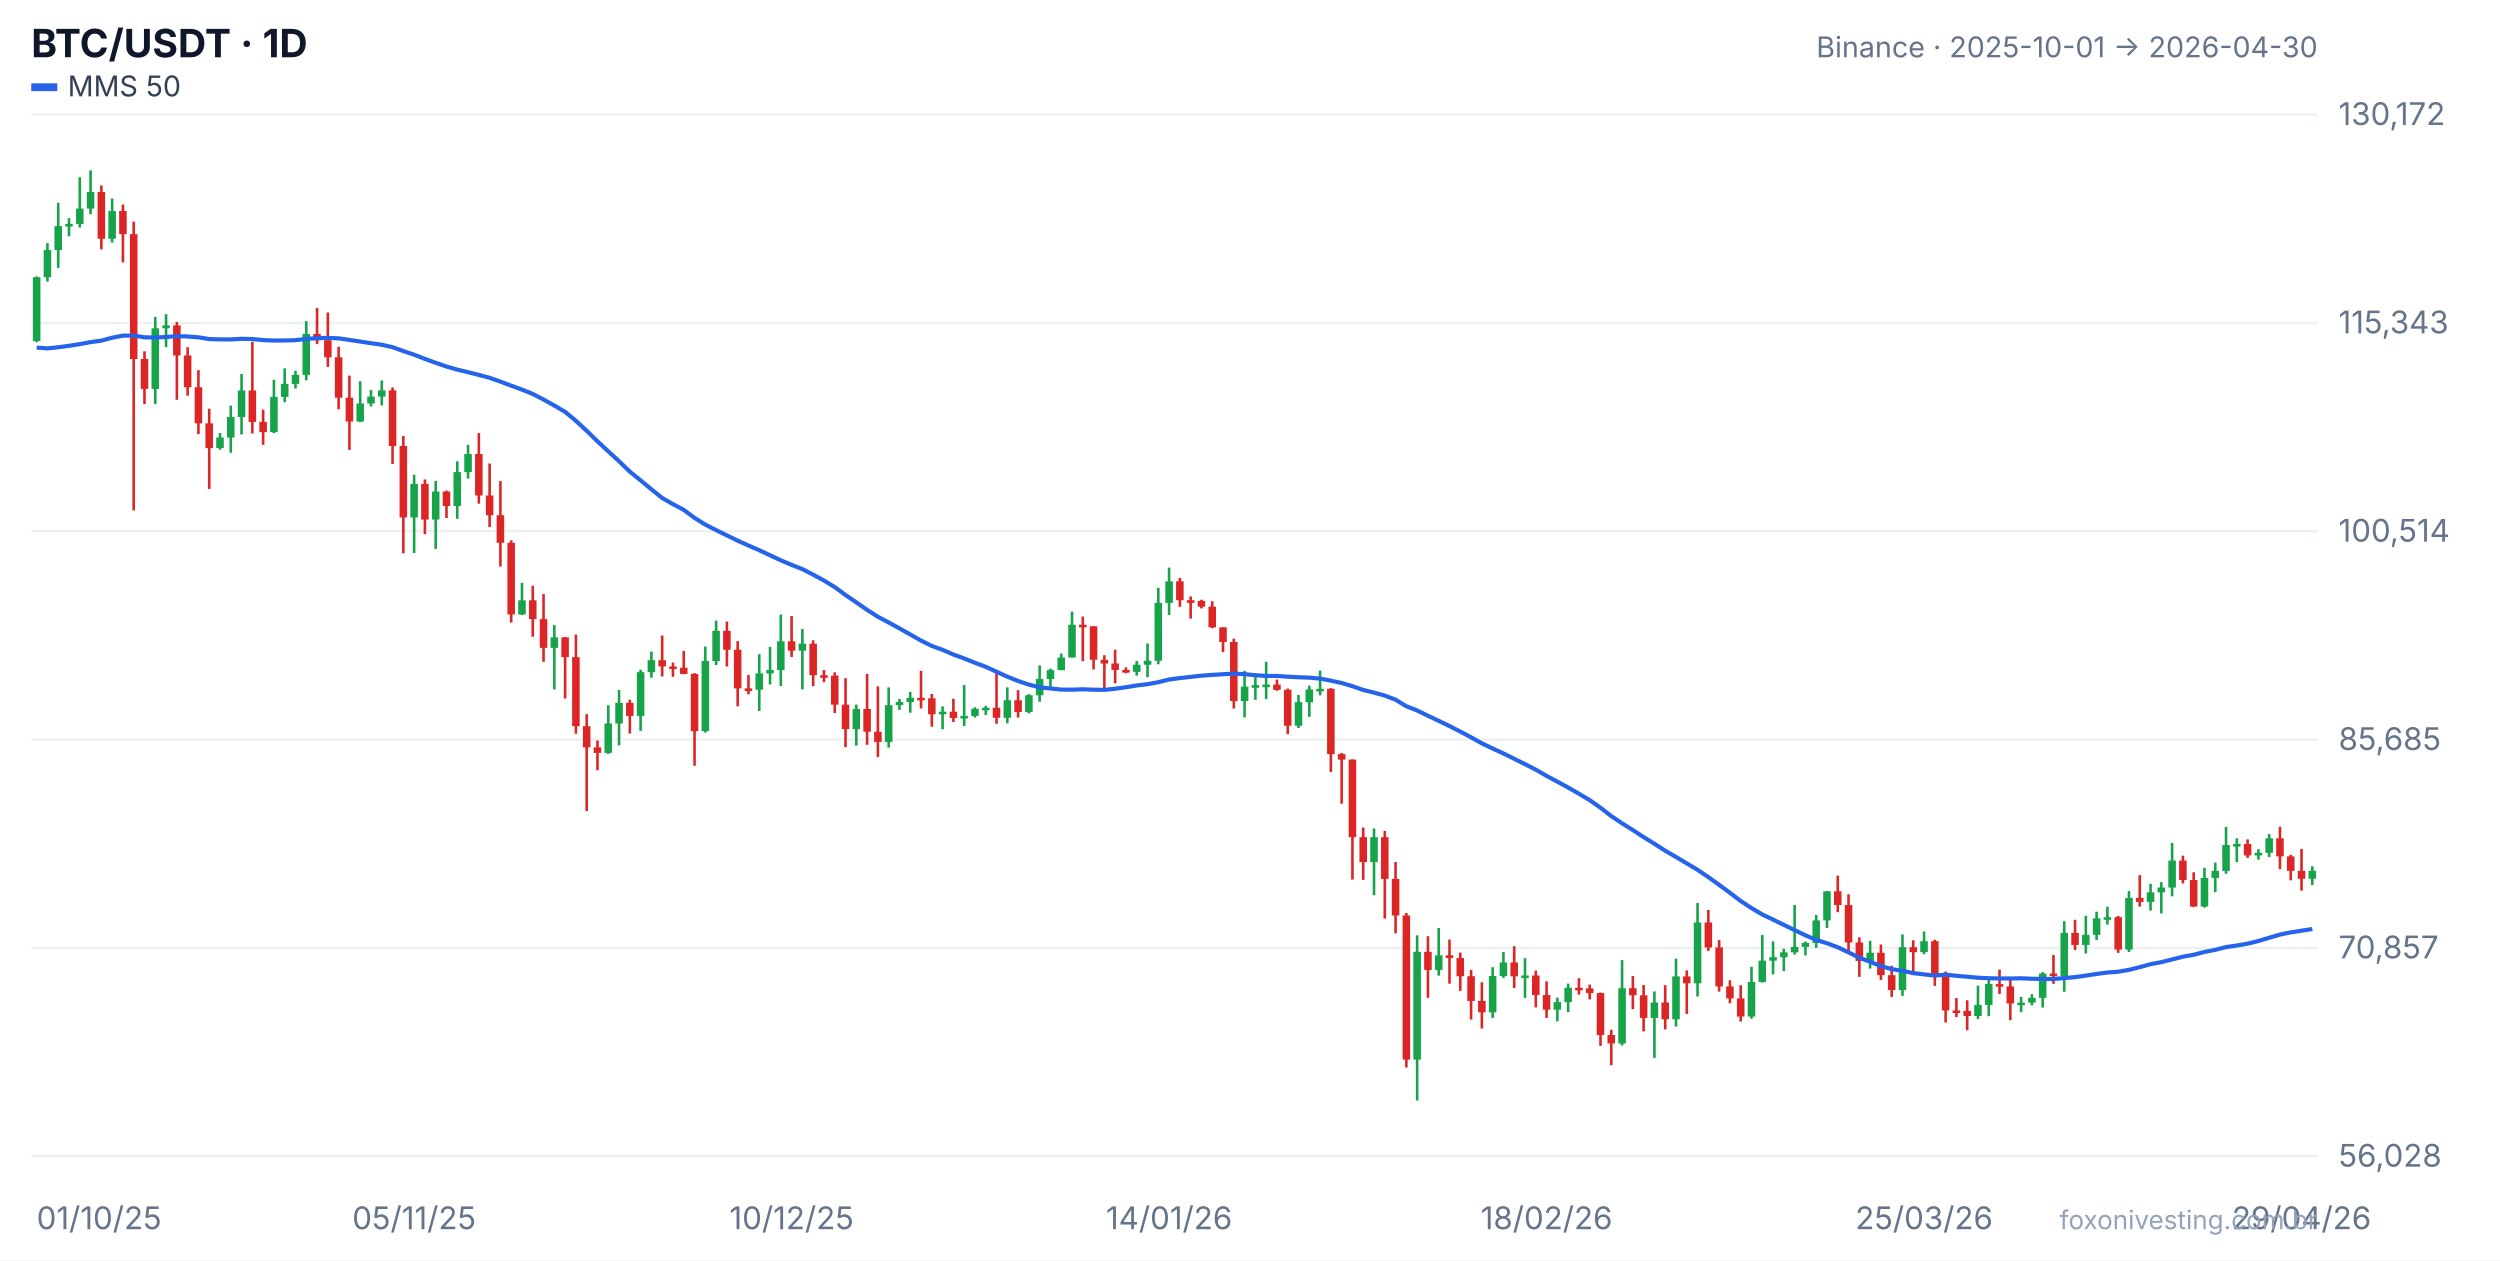
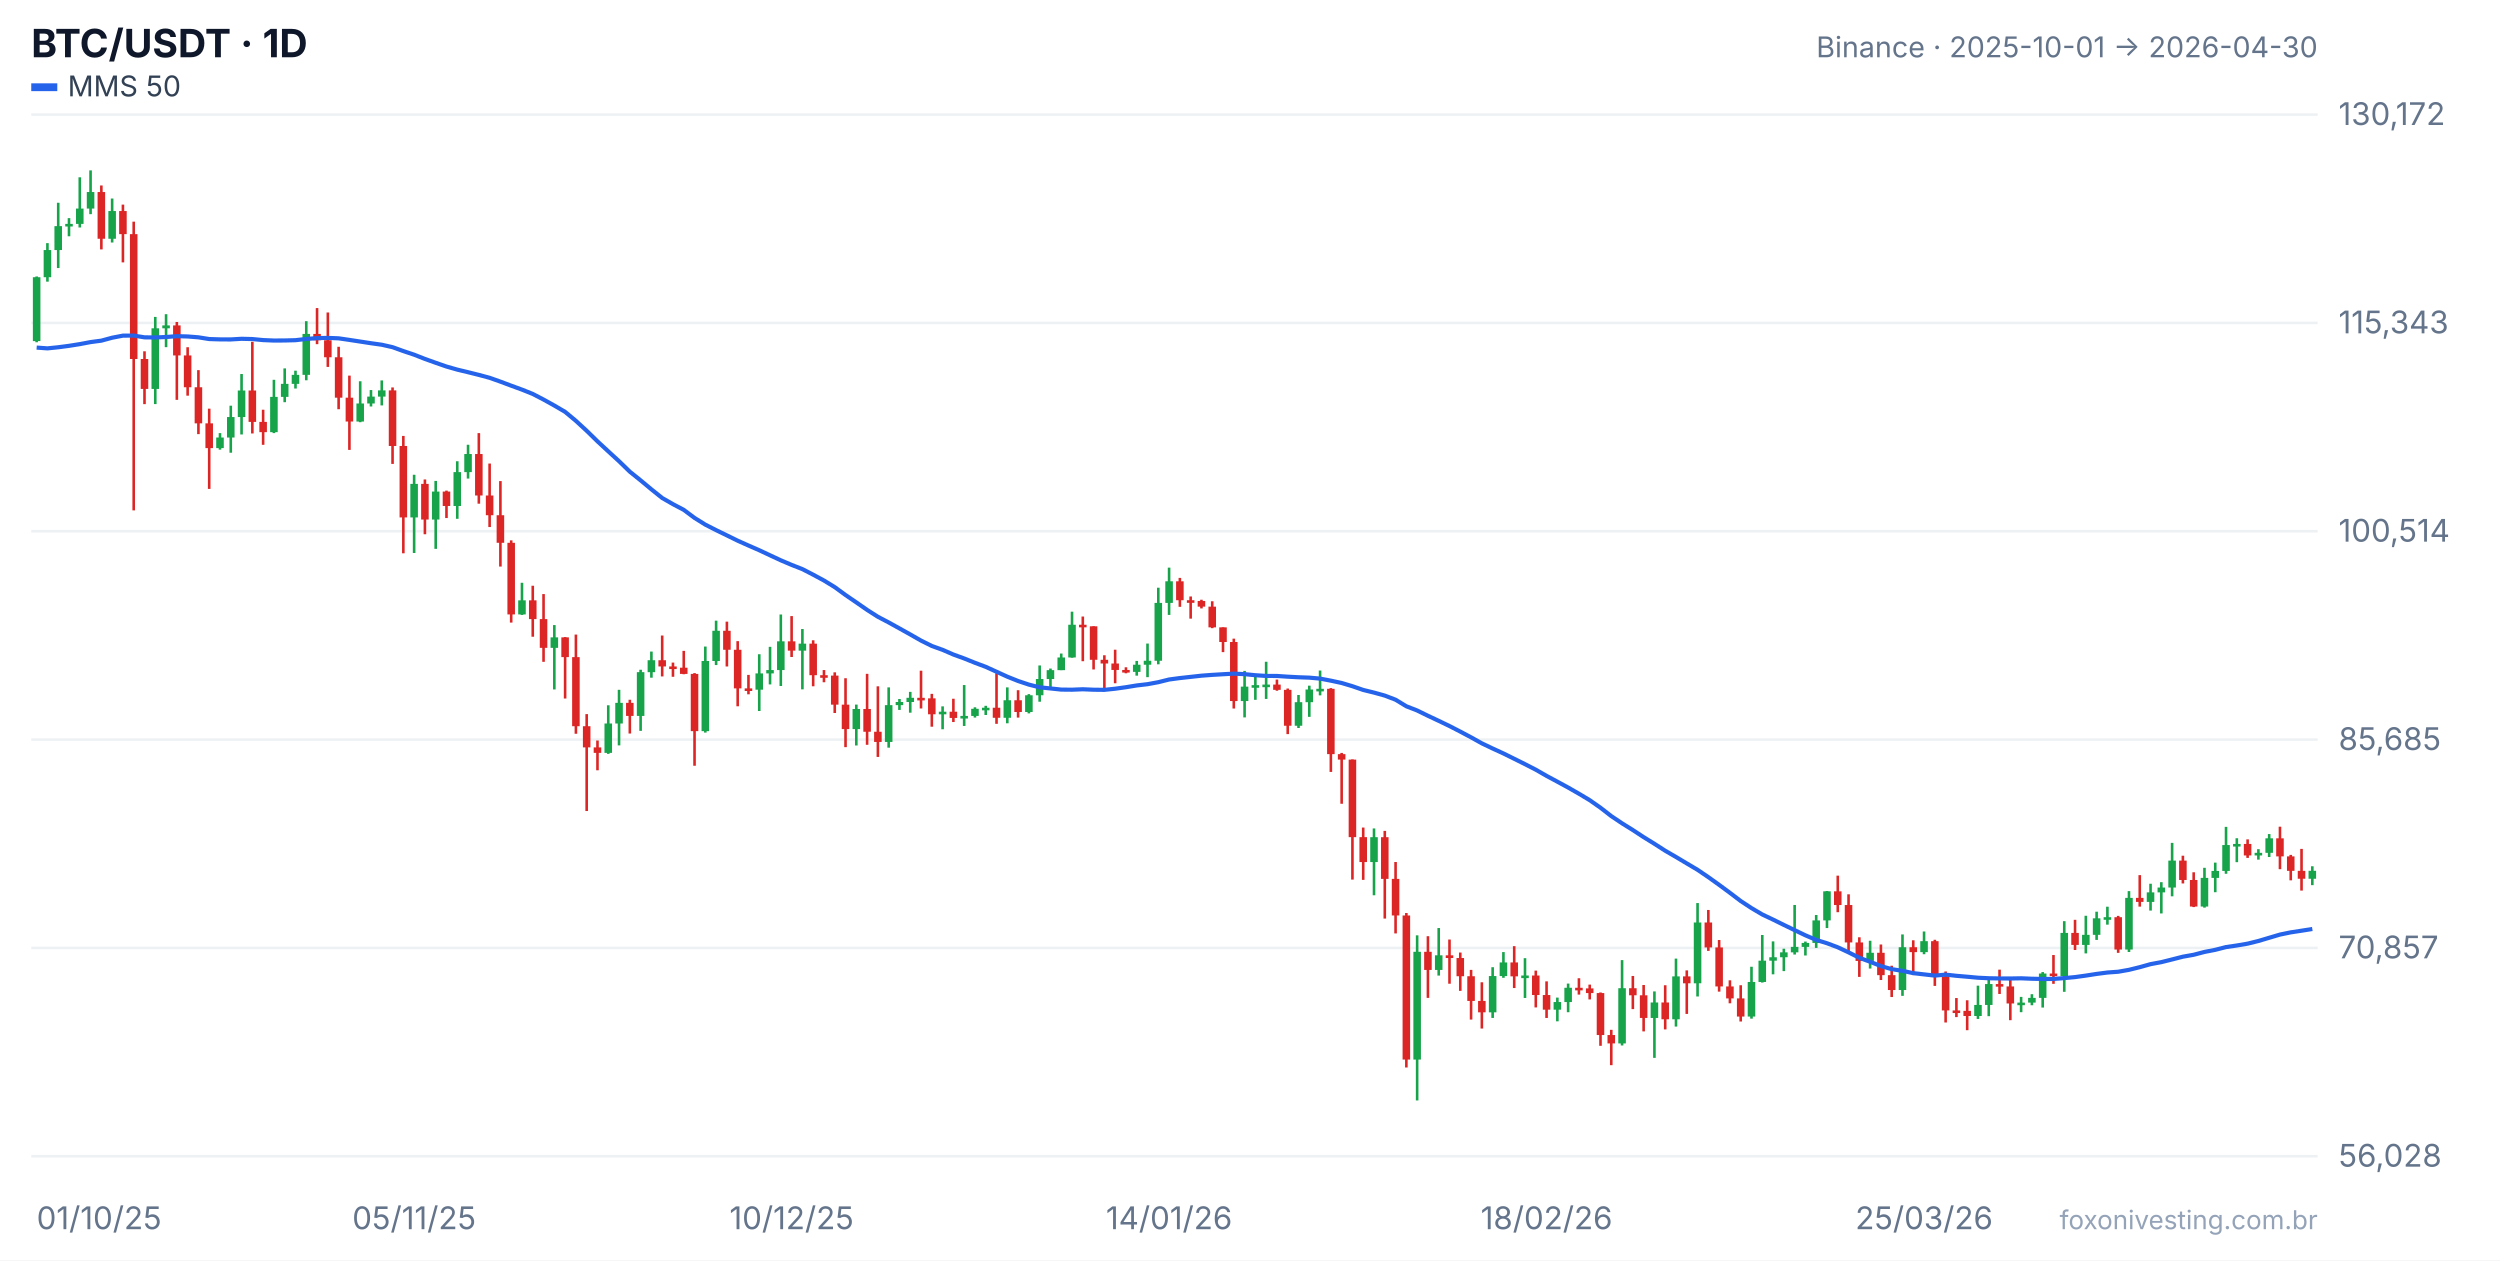
<svg xmlns="http://www.w3.org/2000/svg" viewBox="0 0 960 484" font-family="Inter,system-ui,sans-serif" font-size="12" role="img">
  <rect width="960" height="484" fill="#ffffff" />
  <text x="12" y="22" font-size="15" font-weight="700" fill="#0f172a">BTC/USDT · 1D</text>
  <text x="890" y="22" font-size="11" fill="#64748b" text-anchor="end">Binance · 2025-10-01 → 2026-04-30</text>
  <line x1="12" x2="890" y1="444" y2="444" stroke="#eef1f4" />
  <text x="898" y="448" fill="#64748b">56,028</text>
  <line x1="12" x2="890" y1="364" y2="364" stroke="#eef1f4" />
  <text x="898" y="368" fill="#64748b">70,857</text>
  <line x1="12" x2="890" y1="284" y2="284" stroke="#eef1f4" />
  <text x="898" y="288" fill="#64748b">85,685</text>
  <line x1="12" x2="890" y1="204" y2="204" stroke="#eef1f4" />
  <text x="898" y="208" fill="#64748b">100,514</text>
  <line x1="12" x2="890" y1="124" y2="124" stroke="#eef1f4" />
  <text x="898" y="128" fill="#64748b">115,343</text>
  <line x1="12" x2="890" y1="44" y2="44" stroke="#eef1f4" />
  <text x="898" y="48" fill="#64748b">130,172</text>
  <text x="14.071" y="472" fill="#64748b" text-anchor="start">01/10/25</text>
  <text x="159.024" y="472" fill="#64748b" text-anchor="middle">05/11/25</text>
  <text x="303.976" y="472" fill="#64748b" text-anchor="middle">10/12/25</text>
  <text x="448.929" y="472" fill="#64748b" text-anchor="middle">14/01/26</text>
  <text x="593.882" y="472" fill="#64748b" text-anchor="middle">18/02/26</text>
  <text x="738.835" y="472" fill="#64748b" text-anchor="middle">25/03/26</text>
-   <text x="883.788" y="472" fill="#64748b" text-anchor="middle">29/04/26</text>
  <line x1="14.071" x2="14.071" y1="106.163" y2="131.425" stroke="#16a34a" />
  <rect x="12.621" y="106.455" width="2.899" height="24.526" fill="#16a34a" />
  <line x1="18.212" x2="18.212" y1="93.361" y2="108.158" stroke="#16a34a" />
  <rect x="16.763" y="96.019" width="2.899" height="10.436" fill="#16a34a" />
  <line x1="22.354" x2="22.354" y1="77.862" y2="102.931" stroke="#16a34a" />
  <rect x="20.904" y="86.834" width="2.899" height="9.186" fill="#16a34a" />
  <line x1="26.495" x2="26.495" y1="83.769" y2="90.729" stroke="#16a34a" />
  <rect x="25.046" y="85.976" width="2.899" height="1" fill="#16a34a" />
  <line x1="30.637" x2="30.637" y1="68.079" y2="87.352" stroke="#16a34a" />
  <rect x="29.187" y="80.088" width="2.899" height="5.888" fill="#16a34a" />
  <line x1="34.778" x2="34.778" y1="65.429" y2="82.237" stroke="#16a34a" />
  <rect x="33.329" y="73.743" width="2.899" height="6.346" fill="#16a34a" />
  <line x1="38.92" x2="38.92" y1="71.221" y2="95.773" stroke="#dc2626" />
  <rect x="37.47" y="73.743" width="2.899" height="17.941" fill="#dc2626" />
  <line x1="43.061" x2="43.061" y1="76.231" y2="93.123" stroke="#16a34a" />
  <rect x="41.612" y="81.04" width="2.899" height="10.644" fill="#16a34a" />
  <line x1="47.203" x2="47.203" y1="78.574" y2="100.755" stroke="#dc2626" />
  <rect x="45.753" y="81.039" width="2.899" height="8.867" fill="#dc2626" />
  <line x1="51.344" x2="51.344" y1="85.118" y2="195.984" stroke="#dc2626" />
  <rect x="49.895" y="89.907" width="2.899" height="47.95" fill="#dc2626" />
  <line x1="55.486" x2="55.486" y1="134.9" y2="155.19" stroke="#dc2626" />
  <rect x="54.036" y="137.856" width="2.899" height="11.492" fill="#dc2626" />
  <line x1="59.627" x2="59.627" y1="121.696" y2="155.171" stroke="#16a34a" />
  <rect x="58.178" y="126.072" width="2.899" height="23.276" fill="#16a34a" />
  <line x1="63.769" x2="63.769" y1="120.65" y2="133.314" stroke="#16a34a" />
  <rect x="62.319" y="124.954" width="2.899" height="1.118" fill="#16a34a" />
  <line x1="67.91" x2="67.91" y1="123.638" y2="153.547" stroke="#dc2626" />
  <rect x="66.461" y="124.954" width="2.899" height="11.534" fill="#dc2626" />
  <line x1="72.052" x2="72.052" y1="133.336" y2="151.94" stroke="#dc2626" />
  <rect x="70.602" y="136.488" width="2.899" height="12.219" fill="#dc2626" />
  <line x1="76.193" x2="76.193" y1="142.129" y2="166.706" stroke="#dc2626" />
  <rect x="74.744" y="148.707" width="2.899" height="13.86" fill="#dc2626" />
  <line x1="80.335" x2="80.335" y1="156.925" y2="187.739" stroke="#dc2626" />
  <rect x="78.885" y="162.566" width="2.899" height="9.509" fill="#dc2626" />
  <line x1="84.476" x2="84.476" y1="166.317" y2="172.666" stroke="#16a34a" />
  <rect x="83.027" y="168.011" width="2.899" height="4.064" fill="#16a34a" />
  <line x1="88.618" x2="88.618" y1="155.791" y2="173.847" stroke="#16a34a" />
  <rect x="87.168" y="160.147" width="2.899" height="7.865" fill="#16a34a" />
  <line x1="92.759" x2="92.759" y1="143.623" y2="166.838" stroke="#16a34a" />
  <rect x="91.31" y="149.954" width="2.899" height="10.193" fill="#16a34a" />
  <line x1="96.901" x2="96.901" y1="131.245" y2="166.454" stroke="#dc2626" />
  <rect x="95.451" y="149.954" width="2.899" height="12.055" fill="#dc2626" />
  <line x1="101.042" x2="101.042" y1="157.335" y2="170.808" stroke="#dc2626" />
  <rect x="99.593" y="162.009" width="2.899" height="3.939" fill="#dc2626" />
  <line x1="105.184" x2="105.184" y1="145.846" y2="166.312" stroke="#16a34a" />
  <rect x="103.734" y="152.403" width="2.899" height="13.545" fill="#16a34a" />
  <line x1="109.325" x2="109.325" y1="141.468" y2="154.443" stroke="#16a34a" />
  <rect x="107.876" y="147.403" width="2.899" height="4.999" fill="#16a34a" />
  <line x1="113.467" x2="113.467" y1="142.341" y2="149.195" stroke="#16a34a" />
  <rect x="112.017" y="143.943" width="2.899" height="3.46" fill="#16a34a" />
  <line x1="117.608" x2="117.608" y1="123.332" y2="146.025" stroke="#16a34a" />
  <rect x="116.159" y="128.227" width="2.899" height="15.716" fill="#16a34a" />
  <line x1="121.75" x2="121.75" y1="118.297" y2="132.162" stroke="#dc2626" />
  <rect x="120.3" y="128.227" width="2.899" height="2.437" fill="#dc2626" />
  <line x1="125.892" x2="125.892" y1="119.991" y2="140.896" stroke="#dc2626" />
  <rect x="124.442" y="130.664" width="2.899" height="6.524" fill="#dc2626" />
  <line x1="130.033" x2="130.033" y1="133.167" y2="157.141" stroke="#dc2626" />
  <rect x="128.583" y="137.188" width="2.899" height="15.522" fill="#dc2626" />
  <line x1="134.175" x2="134.175" y1="144.236" y2="172.762" stroke="#dc2626" />
  <rect x="132.725" y="152.71" width="2.899" height="9.163" fill="#dc2626" />
  <line x1="138.316" x2="138.316" y1="146.405" y2="162.129" stroke="#16a34a" />
  <rect x="136.867" y="154.939" width="2.899" height="6.933" fill="#16a34a" />
  <line x1="142.458" x2="142.458" y1="149.779" y2="156.09" stroke="#16a34a" />
  <rect x="141.008" y="152.295" width="2.899" height="2.644" fill="#16a34a" />
  <line x1="146.599" x2="146.599" y1="146.081" y2="155.677" stroke="#16a34a" />
  <rect x="145.15" y="149.908" width="2.899" height="2.388" fill="#16a34a" />
  <line x1="150.741" x2="150.741" y1="148.778" y2="178.145" stroke="#dc2626" />
  <rect x="149.291" y="149.908" width="2.899" height="21.351" fill="#dc2626" />
  <line x1="154.882" x2="154.882" y1="167.396" y2="212.469" stroke="#dc2626" />
  <rect x="153.433" y="171.259" width="2.899" height="27.438" fill="#dc2626" />
  <line x1="159.024" x2="159.024" y1="182.309" y2="212.348" stroke="#16a34a" />
  <rect x="157.574" y="185.814" width="2.899" height="12.883" fill="#16a34a" />
  <line x1="163.165" x2="163.165" y1="184.115" y2="205.15" stroke="#dc2626" />
  <rect x="161.716" y="185.814" width="2.899" height="13.698" fill="#dc2626" />
  <line x1="167.307" x2="167.307" y1="184.674" y2="210.762" stroke="#16a34a" />
  <rect x="165.857" y="188.76" width="2.899" height="10.752" fill="#16a34a" />
  <line x1="171.448" x2="171.448" y1="188.398" y2="198.93" stroke="#dc2626" />
  <rect x="169.999" y="188.76" width="2.899" height="5.536" fill="#dc2626" />
  <line x1="175.59" x2="175.59" y1="177.125" y2="199.221" stroke="#16a34a" />
  <rect x="174.14" y="181.294" width="2.899" height="13.002" fill="#16a34a" />
  <line x1="179.731" x2="179.731" y1="170.789" y2="183.764" stroke="#16a34a" />
  <rect x="178.282" y="174.344" width="2.899" height="6.95" fill="#16a34a" />
  <line x1="183.873" x2="183.873" y1="166.312" y2="193.416" stroke="#dc2626" />
  <rect x="182.423" y="174.344" width="2.899" height="15.927" fill="#dc2626" />
  <line x1="188.014" x2="188.014" y1="178.001" y2="202.385" stroke="#dc2626" />
  <rect x="186.565" y="190.271" width="2.899" height="7.578" fill="#dc2626" />
  <line x1="192.156" x2="192.156" y1="184.736" y2="217.562" stroke="#dc2626" />
  <rect x="190.706" y="197.849" width="2.899" height="10.587" fill="#dc2626" />
  <line x1="196.297" x2="196.297" y1="207.497" y2="239.076" stroke="#dc2626" />
  <rect x="194.848" y="208.435" width="2.899" height="27.504" fill="#dc2626" />
  <line x1="200.439" x2="200.439" y1="223.786" y2="236.131" stroke="#16a34a" />
  <rect x="198.989" y="230.532" width="2.899" height="5.407" fill="#16a34a" />
  <line x1="204.58" x2="204.58" y1="224.927" y2="244.509" stroke="#dc2626" />
  <rect x="203.131" y="230.532" width="2.899" height="7.201" fill="#dc2626" />
  <line x1="208.722" x2="208.722" y1="228.122" y2="254.141" stroke="#dc2626" />
  <rect x="207.272" y="237.733" width="2.899" height="11.04" fill="#dc2626" />
  <line x1="212.863" x2="212.863" y1="240.028" y2="264.749" stroke="#16a34a" />
  <rect x="211.414" y="244.75" width="2.899" height="4.023" fill="#16a34a" />
  <line x1="217.005" x2="217.005" y1="244.645" y2="268.233" stroke="#dc2626" />
  <rect x="215.555" y="244.75" width="2.899" height="7.585" fill="#dc2626" />
  <line x1="221.146" x2="221.146" y1="243.675" y2="281.764" stroke="#dc2626" />
  <rect x="219.697" y="252.334" width="2.899" height="26.531" fill="#dc2626" />
  <line x1="225.288" x2="225.288" y1="274.216" y2="311.436" stroke="#dc2626" />
  <rect x="223.838" y="278.865" width="2.899" height="8.134" fill="#dc2626" />
  <line x1="229.429" x2="229.429" y1="284.353" y2="295.79" stroke="#dc2626" />
  <rect x="227.98" y="287" width="2.899" height="2.102" fill="#dc2626" />
  <line x1="233.571" x2="233.571" y1="270.825" y2="289.491" stroke="#16a34a" />
  <rect x="232.121" y="277.825" width="2.899" height="11.277" fill="#16a34a" />
  <line x1="237.712" x2="237.712" y1="264.888" y2="286.231" stroke="#16a34a" />
  <rect x="236.263" y="269.895" width="2.899" height="7.931" fill="#16a34a" />
  <line x1="241.854" x2="241.854" y1="268.708" y2="281.677" stroke="#dc2626" />
  <rect x="240.404" y="269.895" width="2.899" height="5.018" fill="#dc2626" />
  <line x1="245.995" x2="245.995" y1="257.184" y2="280.648" stroke="#16a34a" />
  <rect x="244.546" y="258.112" width="2.899" height="16.8" fill="#16a34a" />
  <line x1="250.137" x2="250.137" y1="250.203" y2="260.238" stroke="#16a34a" />
  <rect x="248.687" y="253.527" width="2.899" height="4.585" fill="#16a34a" />
  <line x1="254.278" x2="254.278" y1="244.042" y2="259.749" stroke="#dc2626" />
  <rect x="252.829" y="253.527" width="2.899" height="2.391" fill="#dc2626" />
  <line x1="258.42" x2="258.42" y1="254.435" y2="259.885" stroke="#dc2626" />
  <rect x="256.97" y="255.918" width="2.899" height="1" fill="#dc2626" />
  <line x1="262.561" x2="262.561" y1="249.933" y2="258.906" stroke="#dc2626" />
  <rect x="261.112" y="256.394" width="2.899" height="2.387" fill="#dc2626" />
  <line x1="266.703" x2="266.703" y1="258.474" y2="294.049" stroke="#dc2626" />
  <rect x="265.253" y="258.781" width="2.899" height="21.979" fill="#dc2626" />
  <line x1="270.844" x2="270.844" y1="248.274" y2="281.308" stroke="#16a34a" />
  <rect x="269.395" y="253.829" width="2.899" height="26.931" fill="#16a34a" />
  <line x1="274.986" x2="274.986" y1="238.334" y2="255.381" stroke="#16a34a" />
  <rect x="273.536" y="242.219" width="2.899" height="11.61" fill="#16a34a" />
  <line x1="279.127" x2="279.127" y1="238.712" y2="255.927" stroke="#dc2626" />
  <rect x="277.678" y="242.219" width="2.899" height="7.293" fill="#dc2626" />
  <line x1="283.269" x2="283.269" y1="246.198" y2="271.211" stroke="#dc2626" />
  <rect x="281.819" y="249.512" width="2.899" height="14.825" fill="#dc2626" />
  <line x1="287.41" x2="287.41" y1="259.159" y2="266.615" stroke="#dc2626" />
  <rect x="285.961" y="264.338" width="2.899" height="1" fill="#dc2626" />
  <line x1="291.552" x2="291.552" y1="251.228" y2="273.028" stroke="#16a34a" />
  <rect x="290.102" y="258.591" width="2.899" height="6.25" fill="#16a34a" />
  <line x1="295.693" x2="295.693" y1="248.384" y2="262.817" stroke="#16a34a" />
  <rect x="294.244" y="257.301" width="2.899" height="1.289" fill="#16a34a" />
  <line x1="299.835" x2="299.835" y1="235.966" y2="263.421" stroke="#16a34a" />
  <rect x="298.385" y="246.271" width="2.899" height="11.03" fill="#16a34a" />
  <line x1="303.976" x2="303.976" y1="236.576" y2="252.29" stroke="#dc2626" />
  <rect x="302.527" y="246.271" width="2.899" height="3.579" fill="#dc2626" />
  <line x1="308.118" x2="308.118" y1="241.544" y2="264.712" stroke="#16a34a" />
  <rect x="306.668" y="247.164" width="2.899" height="2.687" fill="#16a34a" />
  <line x1="312.259" x2="312.259" y1="245.866" y2="263.529" stroke="#dc2626" />
  <rect x="310.81" y="247.164" width="2.899" height="12.111" fill="#dc2626" />
  <line x1="316.401" x2="316.401" y1="257.3" y2="261.984" stroke="#dc2626" />
  <rect x="314.951" y="259.275" width="2.899" height="1" fill="#dc2626" />
  <line x1="320.542" x2="320.542" y1="258.175" y2="273.793" stroke="#dc2626" />
  <rect x="319.093" y="259.429" width="2.899" height="11.156" fill="#dc2626" />
  <line x1="324.684" x2="324.684" y1="260.439" y2="286.907" stroke="#dc2626" />
  <rect x="323.234" y="270.584" width="2.899" height="9.388" fill="#dc2626" />
  <line x1="328.825" x2="328.825" y1="270.564" y2="286.263" stroke="#16a34a" />
  <rect x="327.376" y="272.25" width="2.899" height="7.722" fill="#16a34a" />
  <line x1="332.967" x2="332.967" y1="258.75" y2="286.004" stroke="#dc2626" />
  <rect x="331.517" y="272.25" width="2.899" height="8.741" fill="#dc2626" />
  <line x1="337.108" x2="337.108" y1="263.542" y2="290.665" stroke="#dc2626" />
  <rect x="335.659" y="280.991" width="2.899" height="3.921" fill="#dc2626" />
  <line x1="341.25" x2="341.25" y1="263.96" y2="287.103" stroke="#16a34a" />
  <rect x="339.8" y="270.774" width="2.899" height="14.138" fill="#16a34a" />
  <line x1="345.392" x2="345.392" y1="268.422" y2="272.615" stroke="#16a34a" />
  <rect x="343.942" y="269.566" width="2.899" height="1.208" fill="#16a34a" />
  <line x1="349.533" x2="349.533" y1="265.677" y2="273.671" stroke="#16a34a" />
  <rect x="348.083" y="267.959" width="2.899" height="1.607" fill="#16a34a" />
  <line x1="353.675" x2="353.675" y1="257.55" y2="272.053" stroke="#dc2626" />
  <rect x="352.225" y="267.959" width="2.899" height="1" fill="#dc2626" />
  <line x1="357.816" x2="357.816" y1="266.442" y2="279.056" stroke="#dc2626" />
  <rect x="356.367" y="268.164" width="2.899" height="6.122" fill="#dc2626" />
  <line x1="361.958" x2="361.958" y1="271.244" y2="280.037" stroke="#16a34a" />
  <rect x="360.508" y="273.296" width="2.899" height="1" fill="#16a34a" />
  <line x1="366.099" x2="366.099" y1="268.315" y2="277.26" stroke="#dc2626" />
  <rect x="364.65" y="273.297" width="2.899" height="2.396" fill="#dc2626" />
  <line x1="370.241" x2="370.241" y1="263.055" y2="278.769" stroke="#16a34a" />
  <rect x="368.791" y="274.914" width="2.899" height="1" fill="#16a34a" />
  <line x1="374.382" x2="374.382" y1="271.6" y2="275.543" stroke="#16a34a" />
  <rect x="372.933" y="272.177" width="2.899" height="2.738" fill="#16a34a" />
  <line x1="378.524" x2="378.524" y1="271.034" y2="274.561" stroke="#16a34a" />
  <rect x="377.074" y="271.768" width="2.899" height="1" fill="#16a34a" />
  <line x1="382.665" x2="382.665" y1="258.533" y2="277.952" stroke="#dc2626" />
  <rect x="381.216" y="271.768" width="2.899" height="3.861" fill="#dc2626" />
  <line x1="386.807" x2="386.807" y1="263.96" y2="277.741" stroke="#16a34a" />
  <rect x="385.357" y="268.894" width="2.899" height="6.735" fill="#16a34a" />
  <line x1="390.948" x2="390.948" y1="265.039" y2="275.559" stroke="#dc2626" />
  <rect x="389.499" y="268.894" width="2.899" height="4.517" fill="#dc2626" />
  <line x1="395.09" x2="395.09" y1="266.553" y2="273.939" stroke="#16a34a" />
  <rect x="393.64" y="266.987" width="2.899" height="6.424" fill="#16a34a" />
  <line x1="399.231" x2="399.231" y1="255.534" y2="269.464" stroke="#16a34a" />
  <rect x="397.782" y="260.75" width="2.899" height="6.237" fill="#16a34a" />
  <line x1="403.373" x2="403.373" y1="256.725" y2="264.424" stroke="#16a34a" />
  <rect x="401.923" y="257.335" width="2.899" height="3.414" fill="#16a34a" />
  <line x1="407.514" x2="407.514" y1="250.958" y2="257.335" stroke="#16a34a" />
  <rect x="406.065" y="252.471" width="2.899" height="4.865" fill="#16a34a" />
  <line x1="411.656" x2="411.656" y1="234.887" y2="252.551" stroke="#16a34a" />
  <rect x="410.206" y="239.9" width="2.899" height="12.57" fill="#16a34a" />
  <line x1="415.797" x2="415.797" y1="236.746" y2="253.91" stroke="#dc2626" />
  <rect x="414.348" y="239.9" width="2.899" height="1" fill="#dc2626" />
  <line x1="419.939" x2="419.939" y1="240.503" y2="257.079" stroke="#dc2626" />
  <rect x="418.489" y="240.503" width="2.899" height="12.861" fill="#dc2626" />
  <line x1="424.08" x2="424.08" y1="251.617" y2="264.44" stroke="#dc2626" />
  <rect x="422.631" y="253.364" width="2.899" height="1.425" fill="#dc2626" />
  <line x1="428.222" x2="428.222" y1="249.488" y2="262.371" stroke="#dc2626" />
  <rect x="426.772" y="254.789" width="2.899" height="2.475" fill="#dc2626" />
  <line x1="432.363" x2="432.363" y1="256.235" y2="258.544" stroke="#dc2626" />
  <rect x="430.914" y="257.264" width="2.899" height="1" fill="#dc2626" />
  <line x1="436.505" x2="436.505" y1="253.797" y2="259.45" stroke="#16a34a" />
  <rect x="435.055" y="255.255" width="2.899" height="2.746" fill="#16a34a" />
  <line x1="440.646" x2="440.646" y1="247.128" y2="260.03" stroke="#16a34a" />
  <rect x="439.197" y="253.73" width="2.899" height="1.524" fill="#16a34a" />
  <line x1="444.788" x2="444.788" y1="225.683" y2="255.098" stroke="#16a34a" />
  <rect x="443.338" y="231.515" width="2.899" height="22.215" fill="#16a34a" />
  <line x1="448.929" x2="448.929" y1="217.971" y2="236.126" stroke="#16a34a" />
  <rect x="447.48" y="223.219" width="2.899" height="8.296" fill="#16a34a" />
  <line x1="453.071" x2="453.071" y1="221.916" y2="233.023" stroke="#dc2626" />
  <rect x="451.621" y="223.219" width="2.899" height="7.267" fill="#dc2626" />
  <line x1="457.212" x2="457.212" y1="229.047" y2="237.56" stroke="#dc2626" />
  <rect x="455.763" y="230.486" width="2.899" height="1" fill="#dc2626" />
  <line x1="461.354" x2="461.354" y1="230.299" y2="233.632" stroke="#dc2626" />
  <rect x="459.904" y="230.776" width="2.899" height="2.175" fill="#dc2626" />
  <line x1="465.495" x2="465.495" y1="230.883" y2="241.218" stroke="#dc2626" />
  <rect x="464.046" y="232.951" width="2.899" height="7.956" fill="#dc2626" />
  <line x1="469.637" x2="469.637" y1="240.907" y2="250.418" stroke="#dc2626" />
  <rect x="468.187" y="240.907" width="2.899" height="5.622" fill="#dc2626" />
  <line x1="473.778" x2="473.778" y1="245.24" y2="272.074" stroke="#dc2626" />
  <rect x="472.329" y="246.529" width="2.899" height="22.677" fill="#dc2626" />
  <line x1="477.92" x2="477.92" y1="257.627" y2="275.486" stroke="#16a34a" />
  <rect x="476.47" y="263.665" width="2.899" height="5.541" fill="#16a34a" />
  <line x1="482.061" x2="482.061" y1="258.781" y2="268.733" stroke="#16a34a" />
  <rect x="480.612" y="263.099" width="2.899" height="1" fill="#16a34a" />
  <line x1="486.203" x2="486.203" y1="254.115" y2="268.393" stroke="#16a34a" />
  <rect x="484.753" y="262.88" width="2.899" height="1" fill="#16a34a" />
  <line x1="490.344" x2="490.344" y1="260.953" y2="265.244" stroke="#dc2626" />
  <rect x="488.895" y="262.88" width="2.899" height="2.023" fill="#dc2626" />
  <line x1="494.486" x2="494.486" y1="264.397" y2="281.9" stroke="#dc2626" />
  <rect x="493.036" y="264.903" width="2.899" height="13.784" fill="#dc2626" />
  <line x1="498.627" x2="498.627" y1="266.874" y2="279.554" stroke="#16a34a" />
  <rect x="497.178" y="269.641" width="2.899" height="9.046" fill="#16a34a" />
  <line x1="502.769" x2="502.769" y1="263.296" y2="275.266" stroke="#16a34a" />
  <rect x="501.319" y="264.77" width="2.899" height="4.871" fill="#16a34a" />
  <line x1="506.91" x2="506.91" y1="257.486" y2="267.016" stroke="#16a34a" />
  <rect x="505.461" y="264.5" width="2.899" height="1" fill="#16a34a" />
  <line x1="511.052" x2="511.052" y1="264.241" y2="296.42" stroke="#dc2626" />
  <rect x="509.602" y="264.5" width="2.899" height="25.086" fill="#dc2626" />
  <line x1="515.193" x2="515.193" y1="289.124" y2="308.641" stroke="#dc2626" />
  <rect x="513.744" y="289.585" width="2.899" height="2.102" fill="#dc2626" />
  <line x1="519.335" x2="519.335" y1="291.636" y2="337.764" stroke="#dc2626" />
  <rect x="517.885" y="291.688" width="2.899" height="29.777" fill="#dc2626" />
  <line x1="523.476" x2="523.476" y1="317.78" y2="337.871" stroke="#dc2626" />
  <rect x="522.027" y="321.464" width="2.899" height="9.565" fill="#dc2626" />
  <line x1="527.618" x2="527.618" y1="318.125" y2="343.784" stroke="#16a34a" />
  <rect x="526.168" y="321.478" width="2.899" height="9.551" fill="#16a34a" />
  <line x1="531.759" x2="531.759" y1="319.06" y2="352.731" stroke="#dc2626" />
  <rect x="530.31" y="321.478" width="2.899" height="16.014" fill="#dc2626" />
  <line x1="535.901" x2="535.901" y1="331.011" y2="358.436" stroke="#dc2626" />
  <rect x="534.451" y="337.492" width="2.899" height="14.05" fill="#dc2626" />
  <line x1="540.042" x2="540.042" y1="350.597" y2="409.92" stroke="#dc2626" />
  <rect x="538.593" y="351.543" width="2.899" height="55.33" fill="#dc2626" />
  <line x1="544.184" x2="544.184" y1="359.174" y2="422.571" stroke="#16a34a" />
  <rect x="542.734" y="365.492" width="2.899" height="41.381" fill="#16a34a" />
  <line x1="548.325" x2="548.325" y1="359.504" y2="383.188" stroke="#dc2626" />
  <rect x="546.876" y="365.492" width="2.899" height="6.964" fill="#dc2626" />
  <line x1="552.467" x2="552.467" y1="356.368" y2="374.621" stroke="#16a34a" />
  <rect x="551.017" y="366.84" width="2.899" height="5.616" fill="#16a34a" />
  <line x1="556.608" x2="556.608" y1="360.78" y2="377.75" stroke="#dc2626" />
  <rect x="555.159" y="366.84" width="2.899" height="1.038" fill="#dc2626" />
  <line x1="560.75" x2="560.75" y1="365.776" y2="380.491" stroke="#dc2626" />
  <rect x="559.3" y="367.878" width="2.899" height="6.996" fill="#dc2626" />
  <line x1="564.892" x2="564.892" y1="372.437" y2="391.518" stroke="#dc2626" />
  <rect x="563.442" y="374.873" width="2.899" height="9.488" fill="#dc2626" />
  <line x1="569.033" x2="569.033" y1="377.197" y2="394.96" stroke="#dc2626" />
  <rect x="567.583" y="384.362" width="2.899" height="4.372" fill="#dc2626" />
  <line x1="573.175" x2="573.175" y1="371.411" y2="390.89" stroke="#16a34a" />
  <rect x="571.725" y="374.805" width="2.899" height="13.929" fill="#16a34a" />
  <line x1="577.316" x2="577.316" y1="365.601" y2="375.473" stroke="#16a34a" />
  <rect x="575.867" y="369.577" width="2.899" height="5.228" fill="#16a34a" />
  <line x1="581.458" x2="581.458" y1="363.319" y2="379.412" stroke="#dc2626" />
  <rect x="580.008" y="369.577" width="2.899" height="5.343" fill="#dc2626" />
  <line x1="585.599" x2="585.599" y1="367.939" y2="383.22" stroke="#16a34a" />
  <rect x="584.15" y="374.597" width="2.899" height="1" fill="#16a34a" />
  <line x1="589.741" x2="589.741" y1="372.714" y2="386.851" stroke="#dc2626" />
  <rect x="588.291" y="374.597" width="2.899" height="7.493" fill="#dc2626" />
  <line x1="593.882" x2="593.882" y1="376.843" y2="390.903" stroke="#dc2626" />
  <rect x="592.433" y="382.09" width="2.899" height="5.624" fill="#dc2626" />
  <line x1="598.024" x2="598.024" y1="383.08" y2="392.188" stroke="#16a34a" />
  <rect x="596.574" y="384.787" width="2.899" height="2.928" fill="#16a34a" />
  <line x1="602.165" x2="602.165" y1="377.694" y2="388.69" stroke="#16a34a" />
  <rect x="600.716" y="379.304" width="2.899" height="5.483" fill="#16a34a" />
  <line x1="606.307" x2="606.307" y1="375.642" y2="381.922" stroke="#dc2626" />
  <rect x="604.857" y="379.304" width="2.899" height="1" fill="#dc2626" />
  <line x1="610.448" x2="610.448" y1="378.09" y2="383.782" stroke="#dc2626" />
  <rect x="608.999" y="379.542" width="2.899" height="1.794" fill="#dc2626" />
  <line x1="614.59" x2="614.59" y1="381.112" y2="401.592" stroke="#dc2626" />
  <rect x="613.14" y="381.336" width="2.899" height="16.117" fill="#dc2626" />
  <line x1="618.731" x2="618.731" y1="395.452" y2="409.029" stroke="#dc2626" />
  <rect x="617.282" y="397.453" width="2.899" height="3.225" fill="#dc2626" />
  <line x1="622.873" x2="622.873" y1="368.682" y2="401.46" stroke="#16a34a" />
  <rect x="621.423" y="379.476" width="2.899" height="21.202" fill="#16a34a" />
  <line x1="627.014" x2="627.014" y1="374.772" y2="387.504" stroke="#dc2626" />
  <rect x="625.565" y="379.476" width="2.899" height="2.713" fill="#dc2626" />
  <line x1="631.156" x2="631.156" y1="378.242" y2="396.058" stroke="#dc2626" />
  <rect x="629.706" y="382.189" width="2.899" height="8.703" fill="#dc2626" />
  <line x1="635.297" x2="635.297" y1="380.707" y2="406.225" stroke="#16a34a" />
  <rect x="633.848" y="384.951" width="2.899" height="5.941" fill="#16a34a" />
  <line x1="639.439" x2="639.439" y1="378.333" y2="395.295" stroke="#dc2626" />
  <rect x="637.989" y="384.951" width="2.899" height="6.457" fill="#dc2626" />
  <line x1="643.58" x2="643.58" y1="368.104" y2="394.198" stroke="#16a34a" />
  <rect x="642.131" y="374.934" width="2.899" height="16.474" fill="#16a34a" />
  <line x1="647.722" x2="647.722" y1="372.625" y2="389.349" stroke="#dc2626" />
  <rect x="646.272" y="374.934" width="2.899" height="2.655" fill="#dc2626" />
  <line x1="651.863" x2="651.863" y1="346.773" y2="382.649" stroke="#16a34a" />
  <rect x="650.414" y="354.235" width="2.899" height="23.353" fill="#16a34a" />
  <line x1="656.005" x2="656.005" y1="349.426" y2="365.14" stroke="#dc2626" />
  <rect x="654.555" y="354.235" width="2.899" height="9.582" fill="#dc2626" />
  <line x1="660.146" x2="660.146" y1="360.961" y2="380.789" stroke="#dc2626" />
  <rect x="658.697" y="363.815" width="2.899" height="14.982" fill="#dc2626" />
  <line x1="664.288" x2="664.288" y1="376.439" y2="385.264" stroke="#dc2626" />
  <rect x="662.838" y="378.797" width="2.899" height="4.592" fill="#dc2626" />
  <line x1="668.429" x2="668.429" y1="378.333" y2="392.26" stroke="#dc2626" />
  <rect x="666.98" y="383.388" width="2.899" height="6.969" fill="#dc2626" />
  <line x1="672.571" x2="672.571" y1="371.23" y2="391.162" stroke="#16a34a" />
  <rect x="671.121" y="377.08" width="2.899" height="13.277" fill="#16a34a" />
  <line x1="676.712" x2="676.712" y1="359.035" y2="377.3" stroke="#16a34a" />
  <rect x="675.263" y="368.899" width="2.899" height="8.181" fill="#16a34a" />
  <line x1="680.854" x2="680.854" y1="361.495" y2="374.136" stroke="#16a34a" />
  <rect x="679.404" y="367.587" width="2.899" height="1.312" fill="#16a34a" />
  <line x1="684.995" x2="684.995" y1="364.306" y2="372.906" stroke="#16a34a" />
  <rect x="683.546" y="365.702" width="2.899" height="1.885" fill="#16a34a" />
  <line x1="689.137" x2="689.137" y1="347.508" y2="366.54" stroke="#16a34a" />
  <rect x="687.687" y="363.605" width="2.899" height="2.097" fill="#16a34a" />
  <line x1="693.278" x2="693.278" y1="361.566" y2="366.912" stroke="#16a34a" />
  <rect x="691.829" y="362.084" width="2.899" height="1.521" fill="#16a34a" />
  <line x1="697.42" x2="697.42" y1="351.364" y2="363.989" stroke="#16a34a" />
  <rect x="695.97" y="353.434" width="2.899" height="8.65" fill="#16a34a" />
  <line x1="701.561" x2="701.561" y1="342.138" y2="356.373" stroke="#16a34a" />
  <rect x="700.112" y="342.27" width="2.899" height="11.164" fill="#16a34a" />
  <line x1="705.703" x2="705.703" y1="336.252" y2="350.284" stroke="#dc2626" />
  <rect x="704.253" y="342.27" width="2.899" height="5.262" fill="#dc2626" />
  <line x1="709.844" x2="709.844" y1="343.415" y2="365.925" stroke="#dc2626" />
  <rect x="708.395" y="347.531" width="2.899" height="14.366" fill="#dc2626" />
  <line x1="713.986" x2="713.986" y1="359.916" y2="375.132" stroke="#dc2626" />
  <rect x="712.536" y="361.897" width="2.899" height="7.103" fill="#dc2626" />
  <line x1="718.127" x2="718.127" y1="361.247" y2="371.924" stroke="#16a34a" />
  <rect x="716.678" y="365.867" width="2.899" height="3.133" fill="#16a34a" />
  <line x1="722.269" x2="722.269" y1="362.683" y2="376.329" stroke="#dc2626" />
  <rect x="720.819" y="365.867" width="2.899" height="8.592" fill="#dc2626" />
  <line x1="726.41" x2="726.41" y1="370.841" y2="382.861" stroke="#dc2626" />
  <rect x="724.961" y="374.459" width="2.899" height="5.714" fill="#dc2626" />
  <line x1="730.552" x2="730.552" y1="358.819" y2="382.405" stroke="#16a34a" />
  <rect x="729.102" y="363.732" width="2.899" height="16.441" fill="#16a34a" />
  <line x1="734.693" x2="734.693" y1="361.069" y2="374.432" stroke="#dc2626" />
  <rect x="733.244" y="363.732" width="2.899" height="1.887" fill="#dc2626" />
  <line x1="738.835" x2="738.835" y1="357.691" y2="366.421" stroke="#16a34a" />
  <rect x="737.385" y="361.412" width="2.899" height="4.207" fill="#16a34a" />
  <line x1="742.976" x2="742.976" y1="360.871" y2="378.587" stroke="#dc2626" />
  <rect x="741.527" y="361.412" width="2.899" height="13.575" fill="#dc2626" />
  <line x1="747.118" x2="747.118" y1="373.051" y2="392.639" stroke="#dc2626" />
  <rect x="745.668" y="374.986" width="2.899" height="13.018" fill="#dc2626" />
  <line x1="751.259" x2="751.259" y1="383.248" y2="390.568" stroke="#dc2626" />
  <rect x="749.81" y="388.005" width="2.899" height="1" fill="#dc2626" />
  <line x1="755.401" x2="755.401" y1="384.103" y2="395.597" stroke="#dc2626" />
  <rect x="753.951" y="388.168" width="2.899" height="1.975" fill="#dc2626" />
  <line x1="759.542" x2="759.542" y1="378.497" y2="391.278" stroke="#16a34a" />
  <rect x="758.093" y="385.9" width="2.899" height="4.243" fill="#16a34a" />
  <line x1="763.684" x2="763.684" y1="376.232" y2="390.212" stroke="#16a34a" />
  <rect x="762.234" y="377.877" width="2.899" height="8.023" fill="#16a34a" />
  <line x1="767.825" x2="767.825" y1="372.345" y2="381.685" stroke="#dc2626" />
  <rect x="766.376" y="377.877" width="2.899" height="1" fill="#dc2626" />
  <line x1="771.967" x2="771.967" y1="375.887" y2="391.755" stroke="#dc2626" />
  <rect x="770.517" y="378.797" width="2.899" height="6.538" fill="#dc2626" />
  <line x1="776.108" x2="776.108" y1="382.808" y2="388.68" stroke="#16a34a" />
  <rect x="774.659" y="384.999" width="2.899" height="1" fill="#16a34a" />
  <line x1="780.25" x2="780.25" y1="381.77" y2="386.016" stroke="#16a34a" />
  <rect x="778.8" y="383.186" width="2.899" height="1.813" fill="#16a34a" />
  <line x1="784.392" x2="784.392" y1="373.282" y2="386.902" stroke="#16a34a" />
  <rect x="782.942" y="373.833" width="2.899" height="9.354" fill="#16a34a" />
  <line x1="788.533" x2="788.533" y1="366.726" y2="377.793" stroke="#dc2626" />
  <rect x="787.083" y="373.833" width="2.899" height="1" fill="#dc2626" />
  <line x1="792.675" x2="792.675" y1="353.727" y2="380.858" stroke="#16a34a" />
  <rect x="791.225" y="358.241" width="2.899" height="16.565" fill="#16a34a" />
  <line x1="796.816" x2="796.816" y1="353.209" y2="364.807" stroke="#dc2626" />
  <rect x="795.367" y="358.241" width="2.899" height="4.609" fill="#dc2626" />
  <line x1="800.958" x2="800.958" y1="351.655" y2="366.108" stroke="#16a34a" />
  <rect x="799.508" y="358.976" width="2.899" height="3.874" fill="#16a34a" />
  <line x1="805.099" x2="805.099" y1="350.096" y2="360.928" stroke="#16a34a" />
  <rect x="803.65" y="352.638" width="2.899" height="6.338" fill="#16a34a" />
  <line x1="809.241" x2="809.241" y1="348.175" y2="355.064" stroke="#16a34a" />
  <rect x="807.791" y="352.204" width="2.899" height="1" fill="#16a34a" />
  <line x1="813.382" x2="813.382" y1="351.697" y2="365.893" stroke="#dc2626" />
  <rect x="811.933" y="352.204" width="2.899" height="12.42" fill="#dc2626" />
  <line x1="817.524" x2="817.524" y1="342.187" y2="365.563" stroke="#16a34a" />
  <rect x="816.074" y="344.787" width="2.899" height="19.834" fill="#16a34a" />
  <line x1="821.665" x2="821.665" y1="336.047" y2="348.146" stroke="#dc2626" />
  <rect x="820.216" y="344.787" width="2.899" height="1.545" fill="#dc2626" />
  <line x1="825.807" x2="825.807" y1="339.355" y2="349.664" stroke="#16a34a" />
  <rect x="824.357" y="342.672" width="2.899" height="3.66" fill="#16a34a" />
  <line x1="829.948" x2="829.948" y1="338.762" y2="350.766" stroke="#16a34a" />
  <rect x="828.499" y="340.815" width="2.899" height="1.857" fill="#16a34a" />
  <line x1="834.09" x2="834.09" y1="323.666" y2="344.186" stroke="#16a34a" />
  <rect x="832.64" y="330.469" width="2.899" height="10.346" fill="#16a34a" />
  <line x1="838.231" x2="838.231" y1="328.591" y2="339.246" stroke="#dc2626" />
  <rect x="836.782" y="330.469" width="2.899" height="7.446" fill="#dc2626" />
  <line x1="842.373" x2="842.373" y1="334.954" y2="348.321" stroke="#dc2626" />
  <rect x="840.923" y="337.915" width="2.899" height="10.196" fill="#dc2626" />
  <line x1="846.514" x2="846.514" y1="333.239" y2="348.53" stroke="#16a34a" />
  <rect x="845.065" y="337.11" width="2.899" height="11.001" fill="#16a34a" />
  <line x1="850.656" x2="850.656" y1="331.248" y2="342.61" stroke="#16a34a" />
  <rect x="849.206" y="334.439" width="2.899" height="2.671" fill="#16a34a" />
  <line x1="854.797" x2="854.797" y1="317.517" y2="335.535" stroke="#16a34a" />
  <rect x="853.348" y="324.501" width="2.899" height="9.938" fill="#16a34a" />
  <line x1="858.939" x2="858.939" y1="321.888" y2="331.073" stroke="#16a34a" />
  <rect x="857.489" y="324.073" width="2.899" height="1" fill="#16a34a" />
  <line x1="863.08" x2="863.08" y1="322.323" y2="329.433" stroke="#dc2626" />
  <rect x="861.631" y="324.073" width="2.899" height="4.426" fill="#dc2626" />
  <line x1="867.222" x2="867.222" y1="326.081" y2="330.101" stroke="#16a34a" />
  <rect x="865.772" y="327.486" width="2.899" height="1.014" fill="#16a34a" />
  <line x1="871.363" x2="871.363" y1="320.278" y2="329.096" stroke="#16a34a" />
  <rect x="869.914" y="321.915" width="2.899" height="5.571" fill="#16a34a" />
  <line x1="875.505" x2="875.505" y1="317.448" y2="333.773" stroke="#dc2626" />
  <rect x="874.055" y="321.915" width="2.899" height="6.939" fill="#dc2626" />
  <line x1="879.646" x2="879.646" y1="328.279" y2="338.051" stroke="#dc2626" />
  <rect x="878.197" y="328.854" width="2.899" height="5.549" fill="#dc2626" />
  <line x1="883.788" x2="883.788" y1="325.975" y2="341.984" stroke="#dc2626" />
  <rect x="882.338" y="334.403" width="2.899" height="3.036" fill="#dc2626" />
  <line x1="887.929" x2="887.929" y1="332.642" y2="339.901" stroke="#16a34a" />
  <rect x="886.48" y="334.383" width="2.899" height="3.057" fill="#16a34a" />
  <polyline fill="none" stroke="#2563eb" stroke-width="1.6" points="14.071,133.474 18.212,133.773 22.354,133.349 26.495,132.804 30.637,132.145 34.778,131.363 38.92,130.812 43.061,129.686 47.203,128.889 51.344,128.859 55.486,129.538 59.627,129.59 63.769,129.409 67.91,129.095 72.052,129.202 76.193,129.533 80.335,130.195 84.476,130.324 88.618,130.343 92.759,130.096 96.901,130.198 101.042,130.594 105.184,130.769 109.325,130.74 113.467,130.633 117.608,130.162 121.75,129.841 125.892,129.751 130.033,129.916 134.175,130.524 138.316,131.158 142.458,131.798 146.599,132.378 150.741,133.315 154.882,134.81 159.024,136.202 163.165,137.832 167.307,139.314 171.448,140.751 175.59,141.934 179.731,142.929 183.873,143.964 188.014,145.08 192.156,146.549 196.297,148.103 200.439,149.618 204.58,151.277 208.722,153.43 212.863,155.733 217.005,158.16 221.146,161.609 225.288,165.428 229.429,169.474 233.571,173.311 237.712,177.107 241.854,181.13 245.995,184.459 250.137,187.908 254.278,191.229 258.42,193.599 262.561,195.788 266.703,198.882 270.844,201.459 274.986,203.574 279.127,205.59 283.269,207.626 287.41,209.481 291.552,211.292 295.693,213.236 299.835,215.162 303.976,216.919 308.118,218.543 312.259,220.68 316.401,222.921 320.542,225.454 324.684,228.489 328.825,231.32 332.967,234.196 337.108,236.841 341.25,239.019 345.392,241.311 349.533,243.624 353.675,245.989 357.816,248.05 361.958,249.542 366.099,251.34 370.241,252.848 374.382,254.516 378.524,256.065 382.665,257.952 386.807,259.843 390.948,261.506 395.09,262.889 399.231,263.935 403.373,264.363 407.514,264.802 411.656,264.845 415.797,264.68 419.939,264.852 424.08,264.901 428.222,264.469 432.363,263.889 436.505,263.212 440.646,262.73 444.788,261.963 448.929,260.929 453.071,260.376 457.212,259.921 461.354,259.462 465.495,259.152 469.637,258.907 473.778,258.676 477.92,258.873 482.061,259.29 486.203,259.558 490.344,259.569 494.486,259.846 498.627,260.067 502.769,260.216 506.91,260.581 511.052,261.375 515.193,262.266 519.335,263.51 523.476,264.942 527.618,265.96 531.759,267.11 535.901,268.696 540.042,271.214 544.184,272.825 548.325,274.859 552.467,276.804 556.608,278.803 560.75,280.937 564.892,283.138 569.033,285.447 573.175,287.429 577.316,289.323 581.458,291.377 585.599,293.434 589.741,295.563 593.882,297.94 598.024,300.167 602.165,302.413 606.307,304.789 610.448,307.269 614.59,310.169 618.731,313.385 622.873,316.164 627.014,318.74 631.156,321.463 635.297,324.016 639.439,326.684 643.58,329.078 647.722,331.555 651.863,334.01 656.005,336.822 660.146,339.788 664.288,342.84 668.429,345.988 672.571,348.712 676.712,351.159 680.854,353.127 684.995,355.167 689.137,357.177 693.278,359.162 697.42,360.932 701.561,362.204 705.703,363.762 709.844,365.704 713.986,367.794 718.127,369.32 722.269,370.975 726.41,372.149 730.552,372.803 734.693,373.686 738.835,374.165 742.976,374.634 747.118,374.256 751.259,374.71 755.401,375.063 759.542,375.445 763.684,375.645 767.825,375.723 771.967,375.743 776.108,375.668 780.25,375.836 784.392,375.921 788.533,375.918 792.675,375.591 796.816,375.206 800.958,374.632 805.099,373.989 809.241,373.447 813.382,373.148 817.524,372.417 821.665,371.395 825.807,370.235 829.948,369.462 834.09,368.427 838.231,367.368 842.373,366.631 846.514,365.545 850.656,364.735 854.797,363.673 858.939,363.07 863.08,362.364 867.222,361.338 871.363,360.108 875.505,358.878 879.646,358.024 883.788,357.395 887.929,356.731" />
  <rect x="12" y="32" width="10" height="3" fill="#2563eb" />
  <text x="26" y="37" font-size="11" fill="#334155">MMS 50</text>
  <text x="890" y="472" font-size="10" fill="#94a3b8" text-anchor="end">foxonivesting.com.br</text>
</svg>
